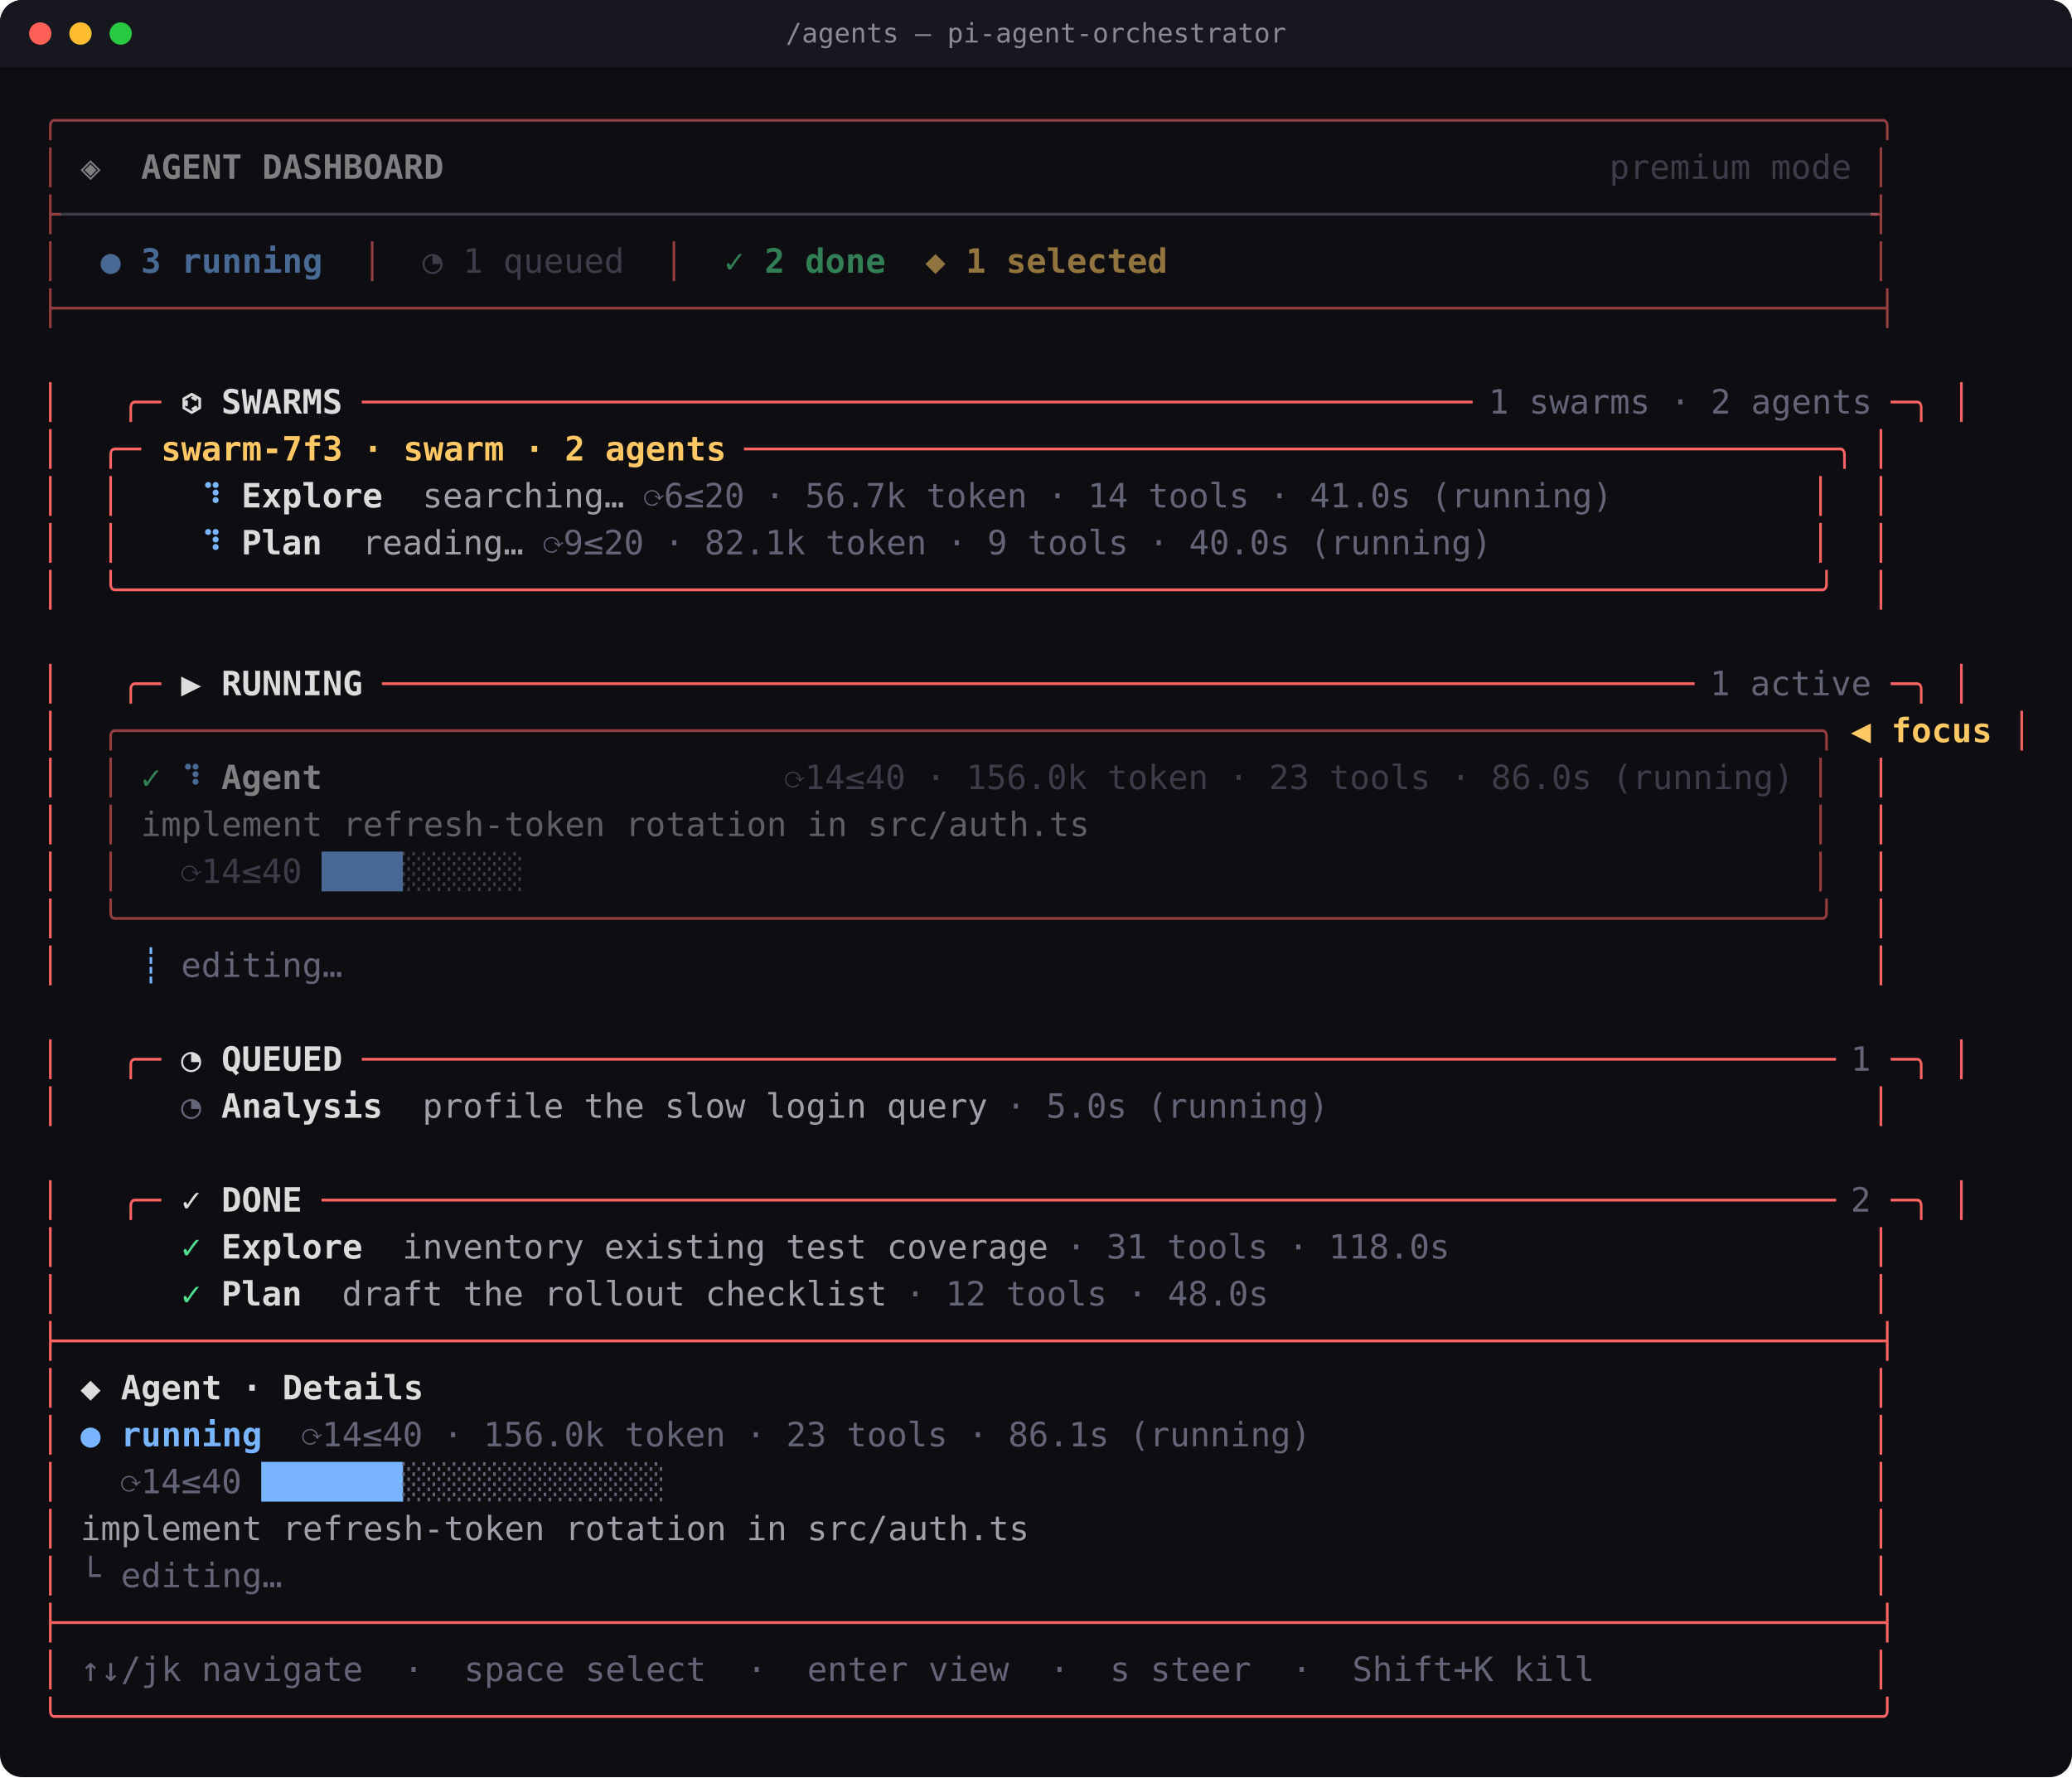
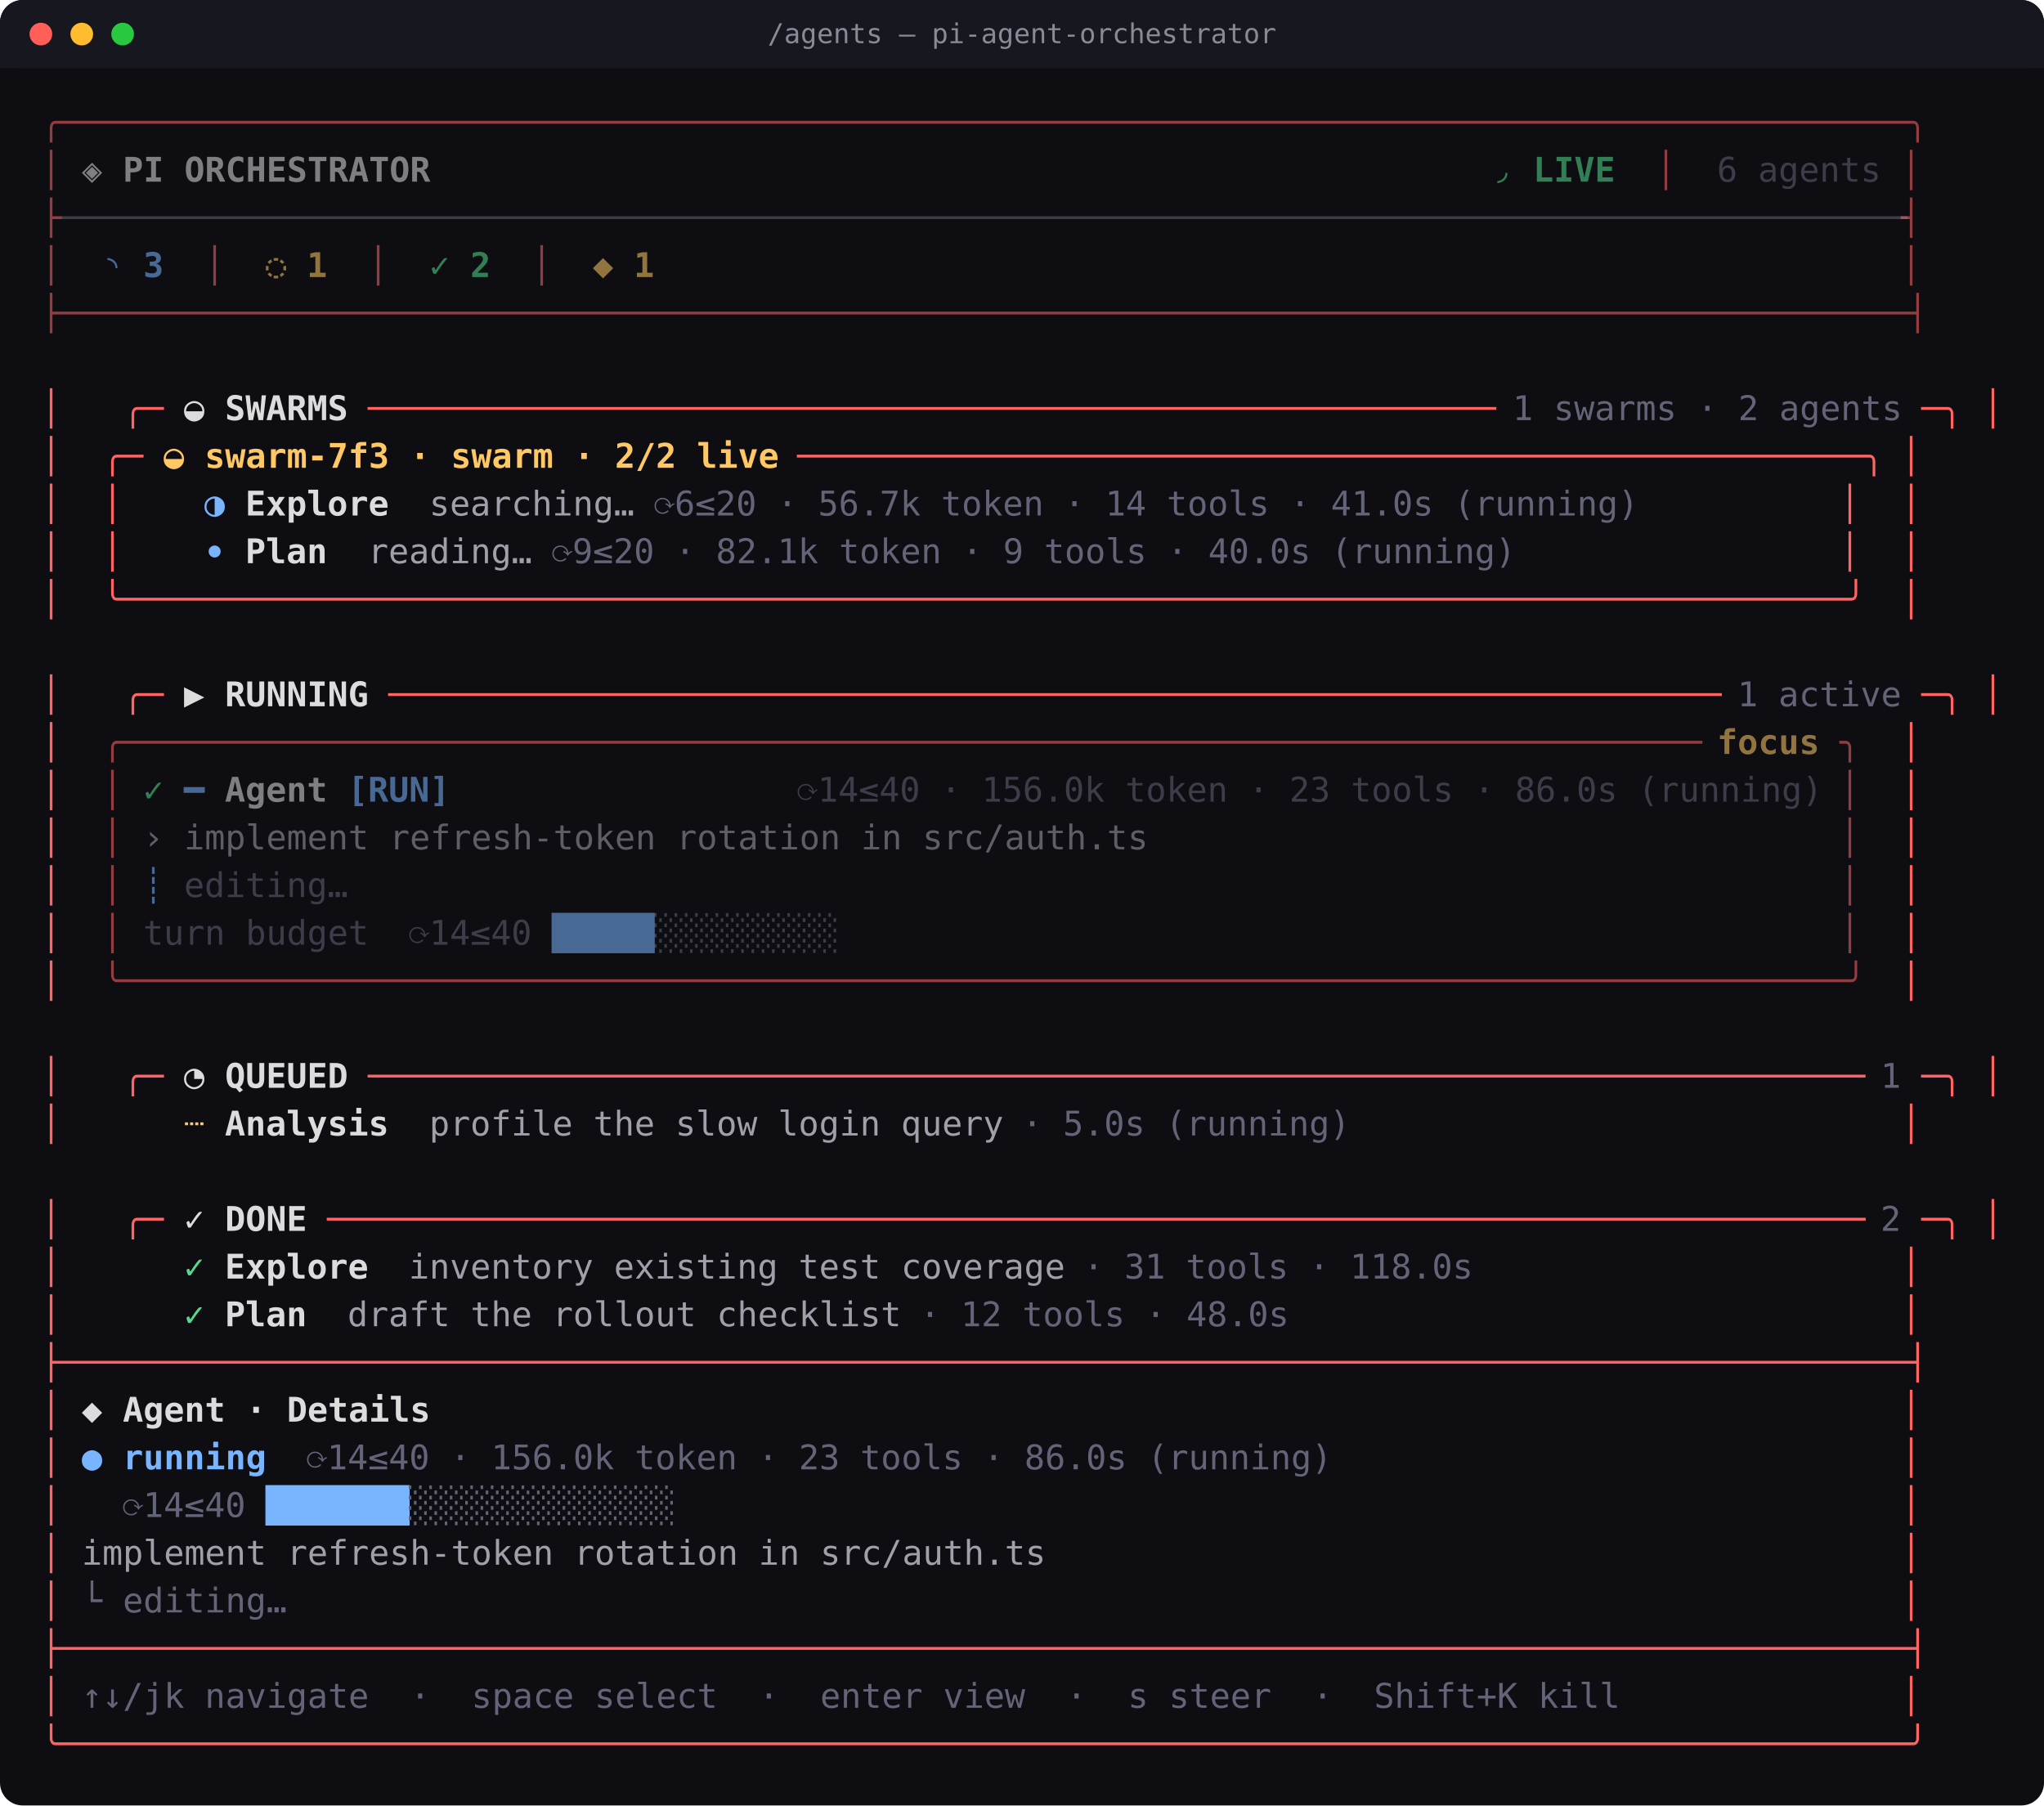
- <svg xmlns="http://www.w3.org/2000/svg" width="927" height="795" viewBox="0 0 927 795" font-family="ui-monospace, 'SF Mono', 'Cascadia Code', 'Menlo', 'Consolas', monospace" font-size="15px">
-   <rect width="927" height="795" rx="10" fill="#0d0d12" />
-   <rect width="927" height="30" rx="10" fill="#17171f" />
-   <rect y="20" width="927" height="10" fill="#17171f" />
+ <svg xmlns="http://www.w3.org/2000/svg" width="900" height="795" viewBox="0 0 900 795" font-family="ui-monospace, 'SF Mono', 'Cascadia Code', 'Menlo', 'Consolas', monospace" font-size="15px">
+   <rect width="900" height="795" rx="10" fill="#0d0d12" />
+   <rect width="900" height="30" rx="10" fill="#17171f" />
+   <rect y="20" width="900" height="10" fill="#17171f" />
  <circle cx="18" cy="15" r="5" fill="#ff5f57" />
  <circle cx="36" cy="15" r="5" fill="#febc2e" />
  <circle cx="54" cy="15" r="5" fill="#28c840" />
-   <text x="463.5" y="19" fill="#8a8a96" text-anchor="middle" font-size="12px">/agents — pi-agent-orchestrator</text>
+   <text x="450" y="19" fill="#8a8a96" text-anchor="middle" font-size="12px">/agents — pi-agent-orchestrator</text>
  <text x="18.0" y="59.0" fill="rgb(255,100,100)" opacity="0.55" xml:space="preserve">╭──────────────────────────────────────────────────────────────────────────────────────────╮</text>
  <text x="18.0" y="80.0" fill="rgb(255,100,100)" opacity="0.55" xml:space="preserve">│</text>
-   <text x="36.0" y="80.0" fill="rgb(220,220,220)" font-weight="700" opacity="0.55" xml:space="preserve">◈  AGENT DASHBOARD</text>
-   <text x="720.0" y="80.0" fill="rgb(100,100,120)" opacity="0.55" xml:space="preserve">premium mode</text>
+   <text x="36.0" y="80.0" fill="rgb(220,220,220)" font-weight="700" opacity="0.55" xml:space="preserve">◈ PI ORCHESTRATOR</text>
+   <text x="657.0" y="80.0" fill="rgb(80,220,140)" font-weight="700" opacity="0.55" xml:space="preserve">◞ LIVE</text>
+   <text x="729.0" y="80.0" fill="rgb(255,100,100)" opacity="0.55" xml:space="preserve">│</text>
+   <text x="756.0" y="80.0" fill="rgb(100,100,120)" opacity="0.55" xml:space="preserve">6 agents</text>
  <text x="837.0" y="80.0" fill="rgb(255,100,100)" opacity="0.55" xml:space="preserve">│</text>
  <text x="18.0" y="101.0" fill="rgb(255,100,100)" opacity="0.55" xml:space="preserve">├</text>
  <text x="27.0" y="101.0" fill="rgb(100,100,120)" opacity="0.55" xml:space="preserve">──────────────────────────────────────────────────────────────────────────────────────────</text>
  <text x="837.0" y="101.0" fill="rgb(255,100,100)" opacity="0.55" xml:space="preserve">┤</text>
  <text x="18.0" y="122.0" fill="rgb(255,100,100)" opacity="0.55" xml:space="preserve">│</text>
-   <text x="45.0" y="122.0" fill="rgb(120,180,255)" font-weight="700" opacity="0.55" xml:space="preserve">● 3 running</text>
+   <text x="45.0" y="122.0" fill="rgb(120,180,255)" font-weight="700" opacity="0.55" xml:space="preserve">◝ 3</text>
+   <text x="90.0" y="122.0" fill="rgb(255,100,100)" opacity="0.55" xml:space="preserve">│</text>
+   <text x="117.0" y="122.0" fill="rgb(255,200,100)" font-weight="700" opacity="0.55" xml:space="preserve">◌ 1</text>
  <text x="162.0" y="122.0" fill="rgb(255,100,100)" opacity="0.55" xml:space="preserve">│</text>
-   <text x="189.0" y="122.0" fill="rgb(100,100,120)" opacity="0.55" xml:space="preserve">◔ 1 queued</text>
-   <text x="297.0" y="122.0" fill="rgb(255,100,100)" opacity="0.55" xml:space="preserve">│</text>
-   <text x="324.0" y="122.0" fill="rgb(80,220,140)" font-weight="700" opacity="0.55" xml:space="preserve">✓ 2 done</text>
-   <text x="414.0" y="122.0" fill="rgb(255,200,100)" font-weight="700" opacity="0.55" xml:space="preserve">◆ 1 selected</text>
+   <text x="189.0" y="122.0" fill="rgb(80,220,140)" font-weight="700" opacity="0.55" xml:space="preserve">✓ 2</text>
+   <text x="234.0" y="122.0" fill="rgb(255,100,100)" opacity="0.55" xml:space="preserve">│</text>
+   <text x="261.0" y="122.0" fill="rgb(255,200,100)" font-weight="700" opacity="0.55" xml:space="preserve">◆ 1</text>
  <text x="837.0" y="122.0" fill="rgb(255,100,100)" opacity="0.55" xml:space="preserve">│</text>
  <text x="18.0" y="143.0" fill="rgb(255,100,100)" opacity="0.55" xml:space="preserve">├──────────────────────────────────────────────────────────────────────────────────────────┤</text>
  <text x="18.0" y="185.0" fill="rgb(255,100,100)" xml:space="preserve">│</text>
  <text x="54.0" y="185.0" fill="rgb(255,100,100)" xml:space="preserve">╭─</text>
-   <text x="81.0" y="185.0" fill="rgb(220,220,220)" font-weight="700" xml:space="preserve">⌬ SWARMS</text>
+   <text x="81.0" y="185.0" fill="rgb(220,220,220)" font-weight="700" xml:space="preserve">◒ SWARMS</text>
  <text x="162.0" y="185.0" fill="rgb(255,100,100)" xml:space="preserve">───────────────────────────────────────────────────────</text>
  <text x="666.0" y="185.0" fill="rgb(100,100,120)" xml:space="preserve">1 swarms · 2 agents</text>
  <text x="846.0" y="185.0" fill="rgb(255,100,100)" xml:space="preserve">─╮</text>
  <text x="873.0" y="185.0" fill="rgb(255,100,100)" xml:space="preserve">│</text>
  <text x="18.0" y="206.0" fill="rgb(255,100,100)" xml:space="preserve">│</text>
  <text x="45.0" y="206.0" fill="rgb(255,100,100)" xml:space="preserve">╭─</text>
-   <text x="63.0" y="206.0" fill="rgb(255,200,100)" font-weight="700" xml:space="preserve"> swarm-7f3 · swarm · 2 agents </text>
-   <text x="333.0" y="206.0" fill="rgb(255,100,100)" xml:space="preserve">──────────────────────────────────────────────────────╮</text>
+   <text x="63.0" y="206.0" fill="rgb(255,200,100)" font-weight="700" xml:space="preserve"> ◒ swarm-7f3 · swarm · 2/2 live </text>
+   <text x="351.0" y="206.0" fill="rgb(255,100,100)" xml:space="preserve">────────────────────────────────────────────────────╮</text>
  <text x="837.0" y="206.0" fill="rgb(255,100,100)" xml:space="preserve">│</text>
  <text x="18.0" y="227.0" fill="rgb(255,100,100)" xml:space="preserve">│</text>
  <text x="45.0" y="227.0" fill="rgb(255,100,100)" xml:space="preserve">│</text>
-   <text x="90.0" y="227.0" fill="rgb(120,180,255)" font-weight="700" xml:space="preserve">⠹</text>
+   <text x="90.0" y="227.0" fill="rgb(120,180,255)" font-weight="700" xml:space="preserve">◑</text>
  <text x="108.0" y="227.0" fill="rgb(220,220,220)" font-weight="700" xml:space="preserve">Explore</text>
  <text x="189.0" y="227.0" fill="rgb(160,160,170)" xml:space="preserve">searching…</text>
  <text x="288.0" y="227.0" fill="rgb(100,100,120)" xml:space="preserve">⟳6≤20 · 56.7k token · 14 tools · 41.0s (running)</text>
  <text x="810.0" y="227.0" fill="rgb(255,100,100)" xml:space="preserve">│</text>
  <text x="837.0" y="227.0" fill="rgb(255,100,100)" xml:space="preserve">│</text>
  <text x="18.0" y="248.0" fill="rgb(255,100,100)" xml:space="preserve">│</text>
  <text x="45.0" y="248.0" fill="rgb(255,100,100)" xml:space="preserve">│</text>
-   <text x="90.0" y="248.0" fill="rgb(120,180,255)" font-weight="700" xml:space="preserve">⠹</text>
+   <text x="90.0" y="248.0" fill="rgb(120,180,255)" font-weight="700" xml:space="preserve">∙</text>
  <text x="108.0" y="248.0" fill="rgb(220,220,220)" font-weight="700" xml:space="preserve">Plan</text>
  <text x="162.0" y="248.0" fill="rgb(160,160,170)" xml:space="preserve">reading…</text>
  <text x="243.0" y="248.0" fill="rgb(100,100,120)" xml:space="preserve">⟳9≤20 · 82.1k token · 9 tools · 40.0s (running)</text>
  <text x="810.0" y="248.0" fill="rgb(255,100,100)" xml:space="preserve">│</text>
  <text x="837.0" y="248.0" fill="rgb(255,100,100)" xml:space="preserve">│</text>
  <text x="18.0" y="269.0" fill="rgb(255,100,100)" xml:space="preserve">│</text>
  <text x="45.0" y="269.0" fill="rgb(255,100,100)" xml:space="preserve">╰────────────────────────────────────────────────────────────────────────────────────╯</text>
  <text x="837.0" y="269.0" fill="rgb(255,100,100)" xml:space="preserve">│</text>
  <text x="18.0" y="311.0" fill="rgb(255,100,100)" xml:space="preserve">│</text>
  <text x="54.0" y="311.0" fill="rgb(255,100,100)" xml:space="preserve">╭─</text>
  <text x="81.0" y="311.0" fill="rgb(220,220,220)" font-weight="700" xml:space="preserve">▶ RUNNING</text>
  <text x="171.0" y="311.0" fill="rgb(255,100,100)" xml:space="preserve">─────────────────────────────────────────────────────────────────</text>
  <text x="765.0" y="311.0" fill="rgb(100,100,120)" xml:space="preserve">1 active</text>
  <text x="846.0" y="311.0" fill="rgb(255,100,100)" xml:space="preserve">─╮</text>
  <text x="873.0" y="311.0" fill="rgb(255,100,100)" xml:space="preserve">│</text>
  <text x="18.0" y="332.0" fill="rgb(255,100,100)" xml:space="preserve">│</text>
-   <text x="45.0" y="332.0" fill="rgb(255,100,100)" opacity="0.55" xml:space="preserve">╭────────────────────────────────────────────────────────────────────────────────────╮</text>
-   <text x="819.0" y="332.0" fill="rgb(255,200,100)" font-weight="700" xml:space="preserve"> ◀ focus</text>
-   <text x="900.0" y="332.0" fill="rgb(255,100,100)" xml:space="preserve">│</text>
+   <text x="45.0" y="332.0" fill="rgb(255,100,100)" opacity="0.55" xml:space="preserve">╭─────────────────────────────────────────────────────────────────────────────</text>
+   <text x="747.0" y="332.0" fill="rgb(255,200,100)" font-weight="700" opacity="0.55" xml:space="preserve"> focus </text>
+   <text x="810.0" y="332.0" fill="rgb(255,100,100)" opacity="0.55" xml:space="preserve">╮</text>
+   <text x="837.0" y="332.0" fill="rgb(255,100,100)" xml:space="preserve">│</text>
  <text x="18.0" y="353.0" fill="rgb(255,100,100)" xml:space="preserve">│</text>
  <text x="45.0" y="353.0" fill="rgb(255,100,100)" opacity="0.55" xml:space="preserve">│</text>
  <text x="63.0" y="353.0" fill="rgb(80,220,140)" font-weight="700" opacity="0.55" xml:space="preserve">✓</text>
-   <text x="81.0" y="353.0" fill="rgb(120,180,255)" font-weight="700" opacity="0.55" xml:space="preserve">⠹</text>
+   <text x="81.0" y="353.0" fill="rgb(120,180,255)" font-weight="700" opacity="0.55" xml:space="preserve">━</text>
  <text x="99.0" y="353.0" fill="rgb(220,220,220)" font-weight="700" opacity="0.55" xml:space="preserve">Agent</text>
+   <text x="153.0" y="353.0" fill="rgb(120,180,255)" font-weight="700" opacity="0.55" xml:space="preserve">[RUN]</text>
  <text x="351.0" y="353.0" fill="rgb(100,100,120)" opacity="0.55" xml:space="preserve">⟳14≤40 · 156.0k token · 23 tools · 86.0s (running)</text>
  <text x="810.0" y="353.0" fill="rgb(255,100,100)" opacity="0.55" xml:space="preserve">│</text>
  <text x="837.0" y="353.0" fill="rgb(255,100,100)" xml:space="preserve">│</text>
  <text x="18.0" y="374.0" fill="rgb(255,100,100)" xml:space="preserve">│</text>
  <text x="45.0" y="374.0" fill="rgb(255,100,100)" opacity="0.55" xml:space="preserve">│</text>
-   <text x="63.0" y="374.0" fill="rgb(160,160,170)" opacity="0.55" xml:space="preserve">implement refresh-token rotation in src/auth.ts</text>
+   <text x="63.0" y="374.0" fill="rgb(160,160,170)" opacity="0.55" xml:space="preserve">› implement refresh-token rotation in src/auth.ts</text>
  <text x="810.0" y="374.0" fill="rgb(255,100,100)" opacity="0.55" xml:space="preserve">│</text>
  <text x="837.0" y="374.0" fill="rgb(255,100,100)" xml:space="preserve">│</text>
  <text x="18.0" y="395.0" fill="rgb(255,100,100)" xml:space="preserve">│</text>
  <text x="45.0" y="395.0" fill="rgb(255,100,100)" opacity="0.55" xml:space="preserve">│</text>
-   <text x="81.0" y="395.0" fill="rgb(100,100,120)" opacity="0.55" xml:space="preserve">⟳14≤40</text>
-   <text x="144.0" y="395.0" fill="rgb(120,180,255)" font-weight="700" opacity="0.55" xml:space="preserve">████</text>
-   <text x="180.0" y="395.0" fill="rgb(100,100,120)" font-weight="700" opacity="0.55" xml:space="preserve">░░░░░░</text>
+   <text x="63.0" y="395.0" fill="rgb(120,180,255)" font-weight="700" opacity="0.55" xml:space="preserve">┊</text>
+   <text x="81.0" y="395.0" fill="rgb(100,100,120)" opacity="0.55" xml:space="preserve">editing…</text>
  <text x="810.0" y="395.0" fill="rgb(255,100,100)" opacity="0.55" xml:space="preserve">│</text>
  <text x="837.0" y="395.0" fill="rgb(255,100,100)" xml:space="preserve">│</text>
  <text x="18.0" y="416.0" fill="rgb(255,100,100)" xml:space="preserve">│</text>
-   <text x="45.0" y="416.0" fill="rgb(255,100,100)" opacity="0.55" xml:space="preserve">╰────────────────────────────────────────────────────────────────────────────────────╯</text>
+   <text x="45.0" y="416.0" fill="rgb(255,100,100)" opacity="0.55" xml:space="preserve">│</text>
+   <text x="63.0" y="416.0" fill="rgb(100,100,120)" opacity="0.55" xml:space="preserve">turn budget</text>
+   <text x="180.0" y="416.0" fill="rgb(100,100,120)" opacity="0.55" xml:space="preserve">⟳14≤40</text>
+   <text x="243.0" y="416.0" fill="rgb(120,180,255)" font-weight="700" opacity="0.55" xml:space="preserve">█████</text>
+   <text x="288.0" y="416.0" fill="rgb(100,100,120)" font-weight="700" opacity="0.55" xml:space="preserve">░░░░░░░░░</text>
+   <text x="810.0" y="416.0" fill="rgb(255,100,100)" opacity="0.55" xml:space="preserve">│</text>
  <text x="837.0" y="416.0" fill="rgb(255,100,100)" xml:space="preserve">│</text>
  <text x="18.0" y="437.0" fill="rgb(255,100,100)" xml:space="preserve">│</text>
-   <text x="63.0" y="437.0" fill="rgb(120,180,255)" font-weight="700" xml:space="preserve">┊</text>
-   <text x="81.0" y="437.0" fill="rgb(100,100,120)" xml:space="preserve">editing…</text>
+   <text x="45.0" y="437.0" fill="rgb(255,100,100)" opacity="0.55" xml:space="preserve">╰────────────────────────────────────────────────────────────────────────────────────╯</text>
  <text x="837.0" y="437.0" fill="rgb(255,100,100)" xml:space="preserve">│</text>
  <text x="18.0" y="479.0" fill="rgb(255,100,100)" xml:space="preserve">│</text>
  <text x="54.0" y="479.0" fill="rgb(255,100,100)" xml:space="preserve">╭─</text>
  <text x="81.0" y="479.0" fill="rgb(220,220,220)" font-weight="700" xml:space="preserve">◔ QUEUED</text>
  <text x="162.0" y="479.0" fill="rgb(255,100,100)" xml:space="preserve">─────────────────────────────────────────────────────────────────────────</text>
  <text x="828.0" y="479.0" fill="rgb(100,100,120)" xml:space="preserve">1</text>
  <text x="846.0" y="479.0" fill="rgb(255,100,100)" xml:space="preserve">─╮</text>
  <text x="873.0" y="479.0" fill="rgb(255,100,100)" xml:space="preserve">│</text>
  <text x="18.0" y="500.0" fill="rgb(255,100,100)" xml:space="preserve">│</text>
-   <text x="81.0" y="500.0" fill="rgb(100,100,120)" xml:space="preserve">◔</text>
+   <text x="81.0" y="500.0" fill="rgb(255,200,100)" font-weight="700" xml:space="preserve">┈</text>
  <text x="99.0" y="500.0" fill="rgb(220,220,220)" font-weight="700" xml:space="preserve">Analysis</text>
  <text x="189.0" y="500.0" fill="rgb(160,160,170)" xml:space="preserve">profile the slow login query</text>
  <text x="450.0" y="500.0" fill="rgb(100,100,120)" xml:space="preserve">· 5.0s (running)</text>
  <text x="837.0" y="500.0" fill="rgb(255,100,100)" xml:space="preserve">│</text>
  <text x="18.0" y="542.0" fill="rgb(255,100,100)" xml:space="preserve">│</text>
  <text x="54.0" y="542.0" fill="rgb(255,100,100)" xml:space="preserve">╭─</text>
  <text x="81.0" y="542.0" fill="rgb(220,220,220)" font-weight="700" xml:space="preserve">✓ DONE</text>
  <text x="144.0" y="542.0" fill="rgb(255,100,100)" xml:space="preserve">───────────────────────────────────────────────────────────────────────────</text>
  <text x="828.0" y="542.0" fill="rgb(100,100,120)" xml:space="preserve">2</text>
  <text x="846.0" y="542.0" fill="rgb(255,100,100)" xml:space="preserve">─╮</text>
  <text x="873.0" y="542.0" fill="rgb(255,100,100)" xml:space="preserve">│</text>
  <text x="18.0" y="563.0" fill="rgb(255,100,100)" xml:space="preserve">│</text>
  <text x="81.0" y="563.0" fill="rgb(80,220,140)" font-weight="700" xml:space="preserve">✓</text>
  <text x="99.0" y="563.0" fill="rgb(220,220,220)" font-weight="700" xml:space="preserve">Explore</text>
  <text x="180.0" y="563.0" fill="rgb(160,160,170)" xml:space="preserve">inventory existing test coverage</text>
  <text x="477.0" y="563.0" fill="rgb(100,100,120)" xml:space="preserve">· 31 tools · 118.0s</text>
  <text x="837.0" y="563.0" fill="rgb(255,100,100)" xml:space="preserve">│</text>
  <text x="18.0" y="584.0" fill="rgb(255,100,100)" xml:space="preserve">│</text>
  <text x="81.0" y="584.0" fill="rgb(80,220,140)" font-weight="700" xml:space="preserve">✓</text>
  <text x="99.0" y="584.0" fill="rgb(220,220,220)" font-weight="700" xml:space="preserve">Plan</text>
  <text x="153.0" y="584.0" fill="rgb(160,160,170)" xml:space="preserve">draft the rollout checklist</text>
  <text x="405.0" y="584.0" fill="rgb(100,100,120)" xml:space="preserve">· 12 tools · 48.0s</text>
  <text x="837.0" y="584.0" fill="rgb(255,100,100)" xml:space="preserve">│</text>
  <text x="18.0" y="605.0" fill="rgb(255,100,100)" xml:space="preserve">├──────────────────────────────────────────────────────────────────────────────────────────┤</text>
  <text x="18.0" y="626.0" fill="rgb(255,100,100)" xml:space="preserve">│</text>
  <text x="36.0" y="626.0" fill="rgb(220,220,220)" font-weight="700" xml:space="preserve">◆ Agent · Details</text>
  <text x="837.0" y="626.0" fill="rgb(255,100,100)" xml:space="preserve">│</text>
  <text x="18.0" y="647.0" fill="rgb(255,100,100)" xml:space="preserve">│</text>
  <text x="36.0" y="647.0" fill="rgb(120,180,255)" font-weight="700" xml:space="preserve">● running</text>
-   <text x="135.0" y="647.0" fill="rgb(100,100,120)" xml:space="preserve">⟳14≤40 · 156.0k token · 23 tools · 86.1s (running)</text>
+   <text x="135.0" y="647.0" fill="rgb(100,100,120)" xml:space="preserve">⟳14≤40 · 156.0k token · 23 tools · 86.0s (running)</text>
  <text x="837.0" y="647.0" fill="rgb(255,100,100)" xml:space="preserve">│</text>
  <text x="18.0" y="668.0" fill="rgb(255,100,100)" xml:space="preserve">│</text>
  <text x="54.0" y="668.0" fill="rgb(100,100,120)" xml:space="preserve">⟳14≤40</text>
  <text x="117.0" y="668.0" fill="rgb(120,180,255)" font-weight="700" xml:space="preserve">███████</text>
  <text x="180.0" y="668.0" fill="rgb(100,100,120)" font-weight="700" xml:space="preserve">░░░░░░░░░░░░░</text>
  <text x="837.0" y="668.0" fill="rgb(255,100,100)" xml:space="preserve">│</text>
  <text x="18.0" y="689.0" fill="rgb(255,100,100)" xml:space="preserve">│</text>
  <text x="36.0" y="689.0" fill="rgb(160,160,170)" xml:space="preserve">implement refresh-token rotation in src/auth.ts</text>
  <text x="837.0" y="689.0" fill="rgb(255,100,100)" xml:space="preserve">│</text>
  <text x="18.0" y="710.0" fill="rgb(255,100,100)" xml:space="preserve">│</text>
  <text x="36.0" y="710.0" fill="rgb(100,100,120)" xml:space="preserve">└ editing…</text>
  <text x="837.0" y="710.0" fill="rgb(255,100,100)" xml:space="preserve">│</text>
  <text x="18.0" y="731.0" fill="rgb(255,100,100)" xml:space="preserve">├──────────────────────────────────────────────────────────────────────────────────────────┤</text>
  <text x="18.0" y="752.0" fill="rgb(255,100,100)" xml:space="preserve">│</text>
  <text x="36.0" y="752.0" fill="rgb(100,100,120)" xml:space="preserve">↑↓/jk navigate  ·  space select  ·  enter view  ·  s steer  ·  Shift+K kill</text>
  <text x="837.0" y="752.0" fill="rgb(255,100,100)" xml:space="preserve">│</text>
  <text x="18.0" y="773.0" fill="rgb(255,100,100)" xml:space="preserve">╰──────────────────────────────────────────────────────────────────────────────────────────╯</text>
</svg>
